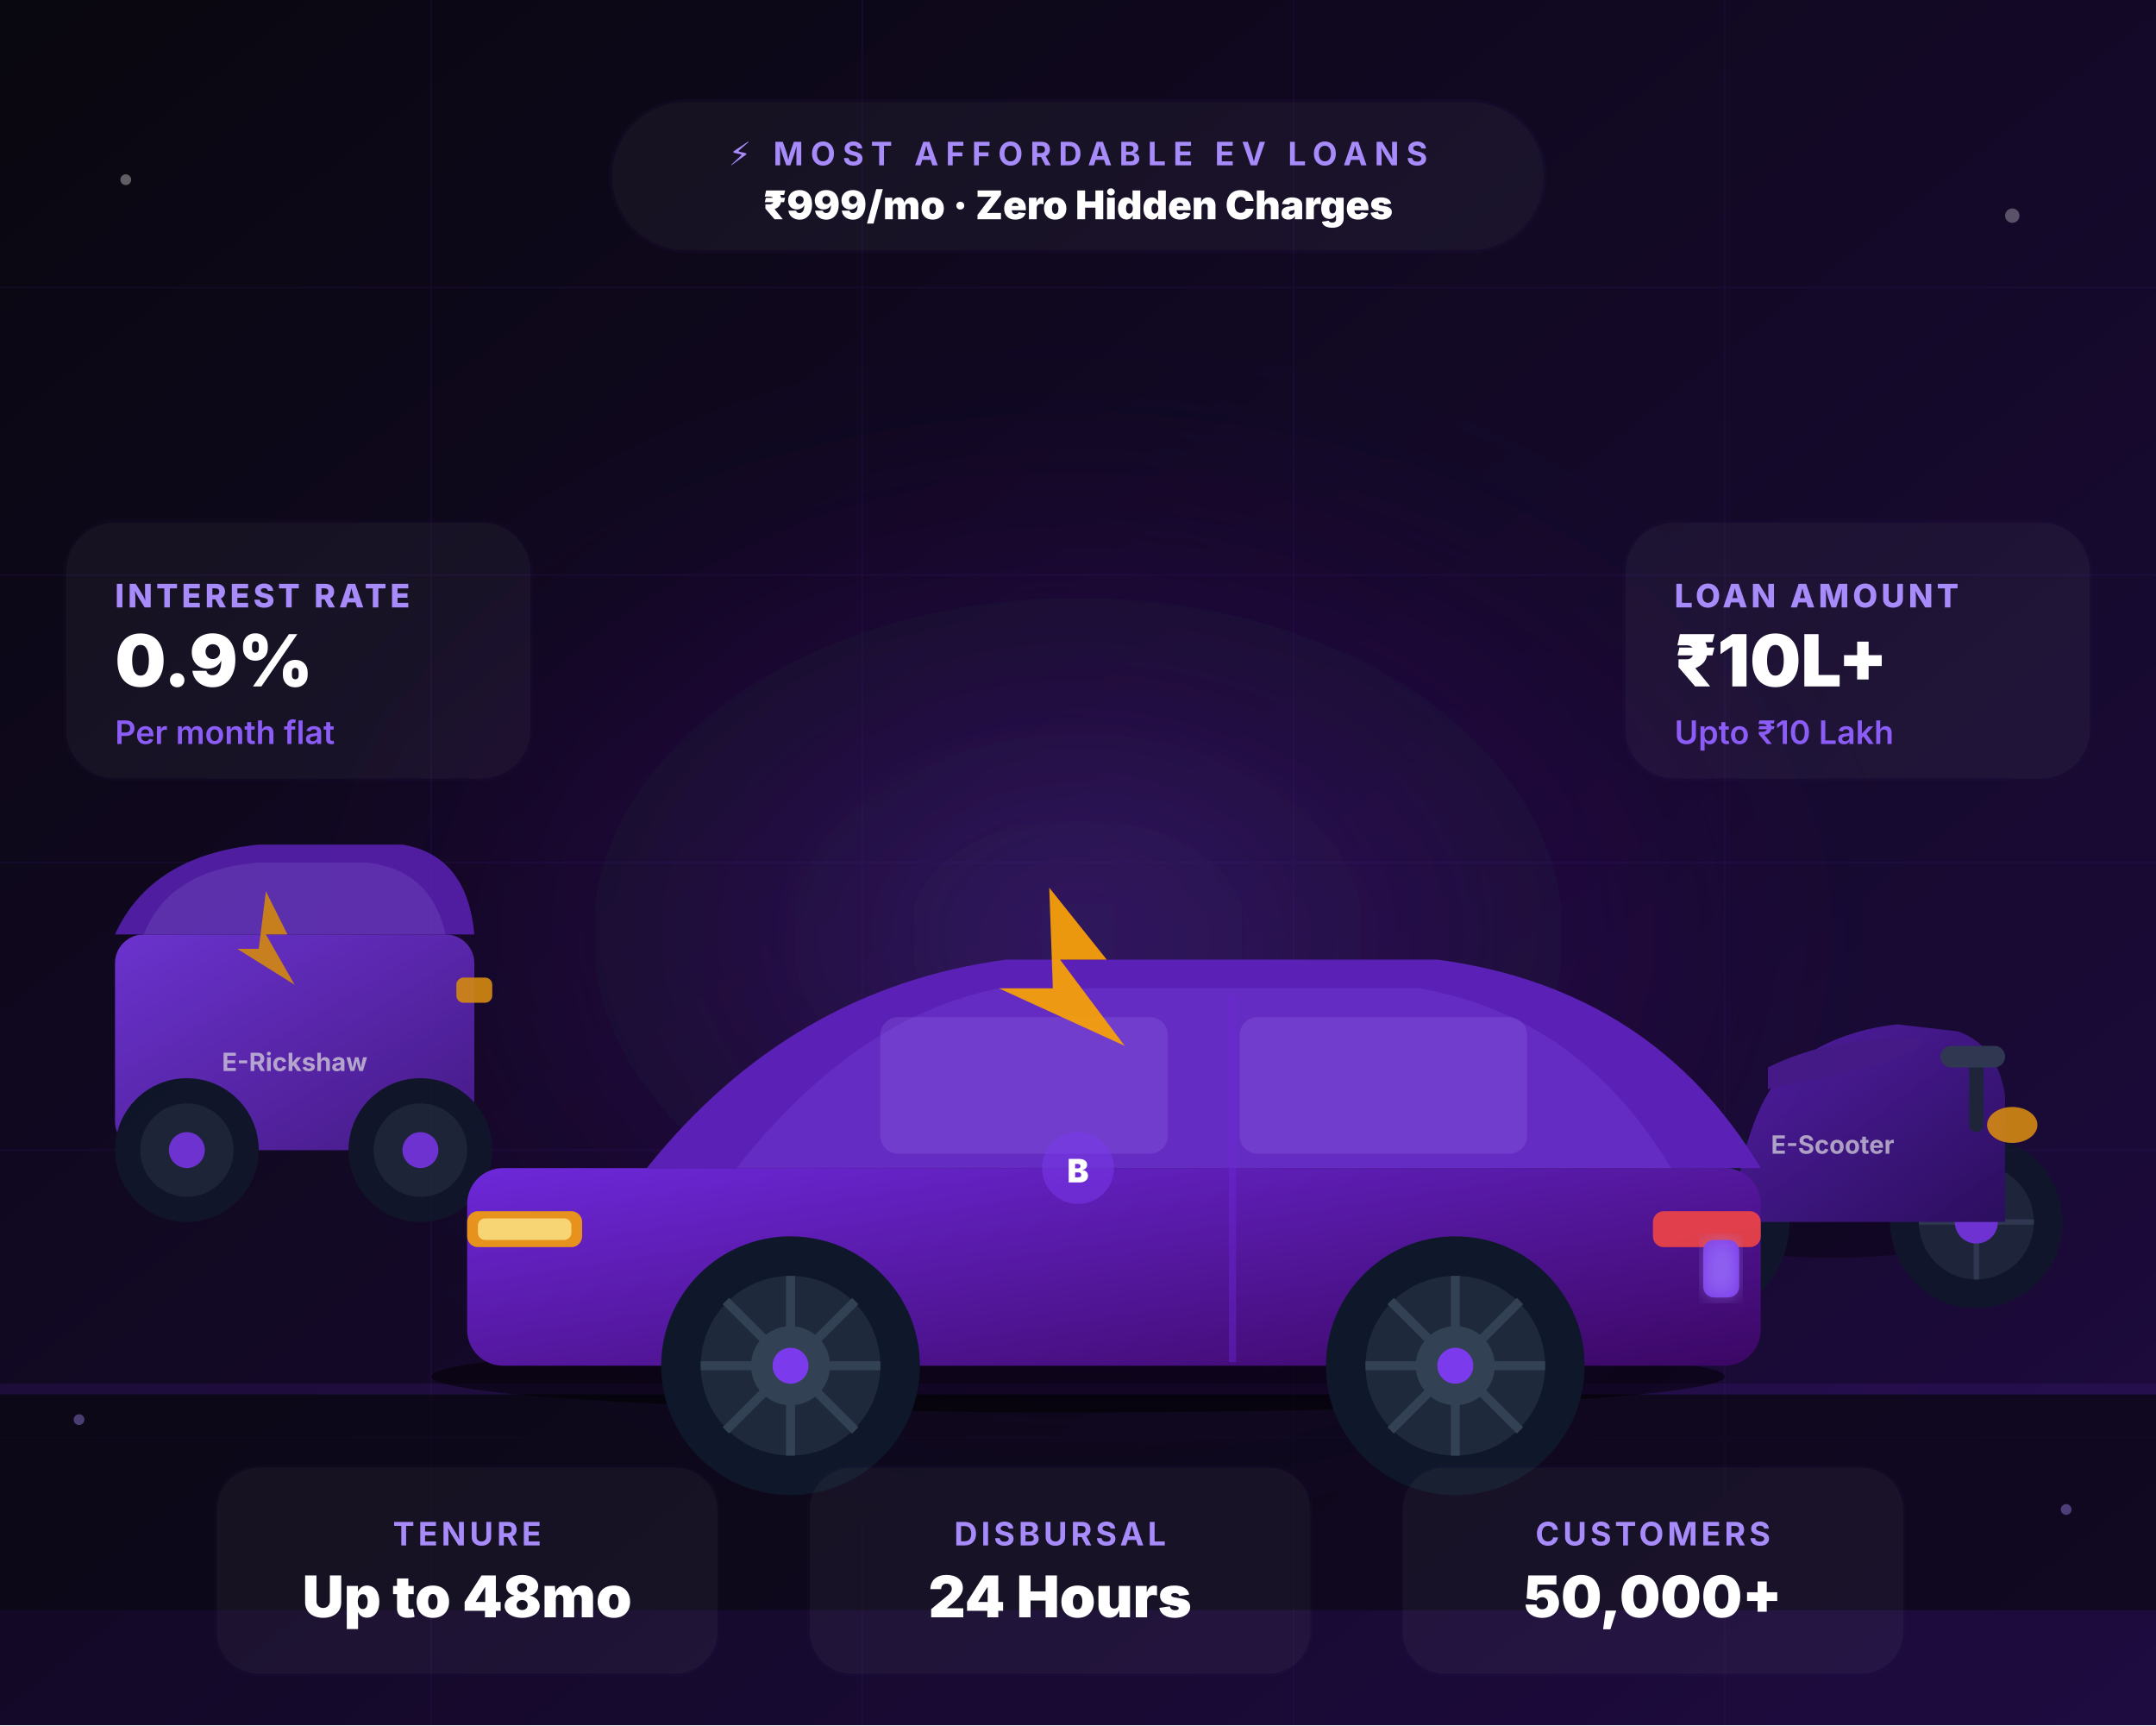
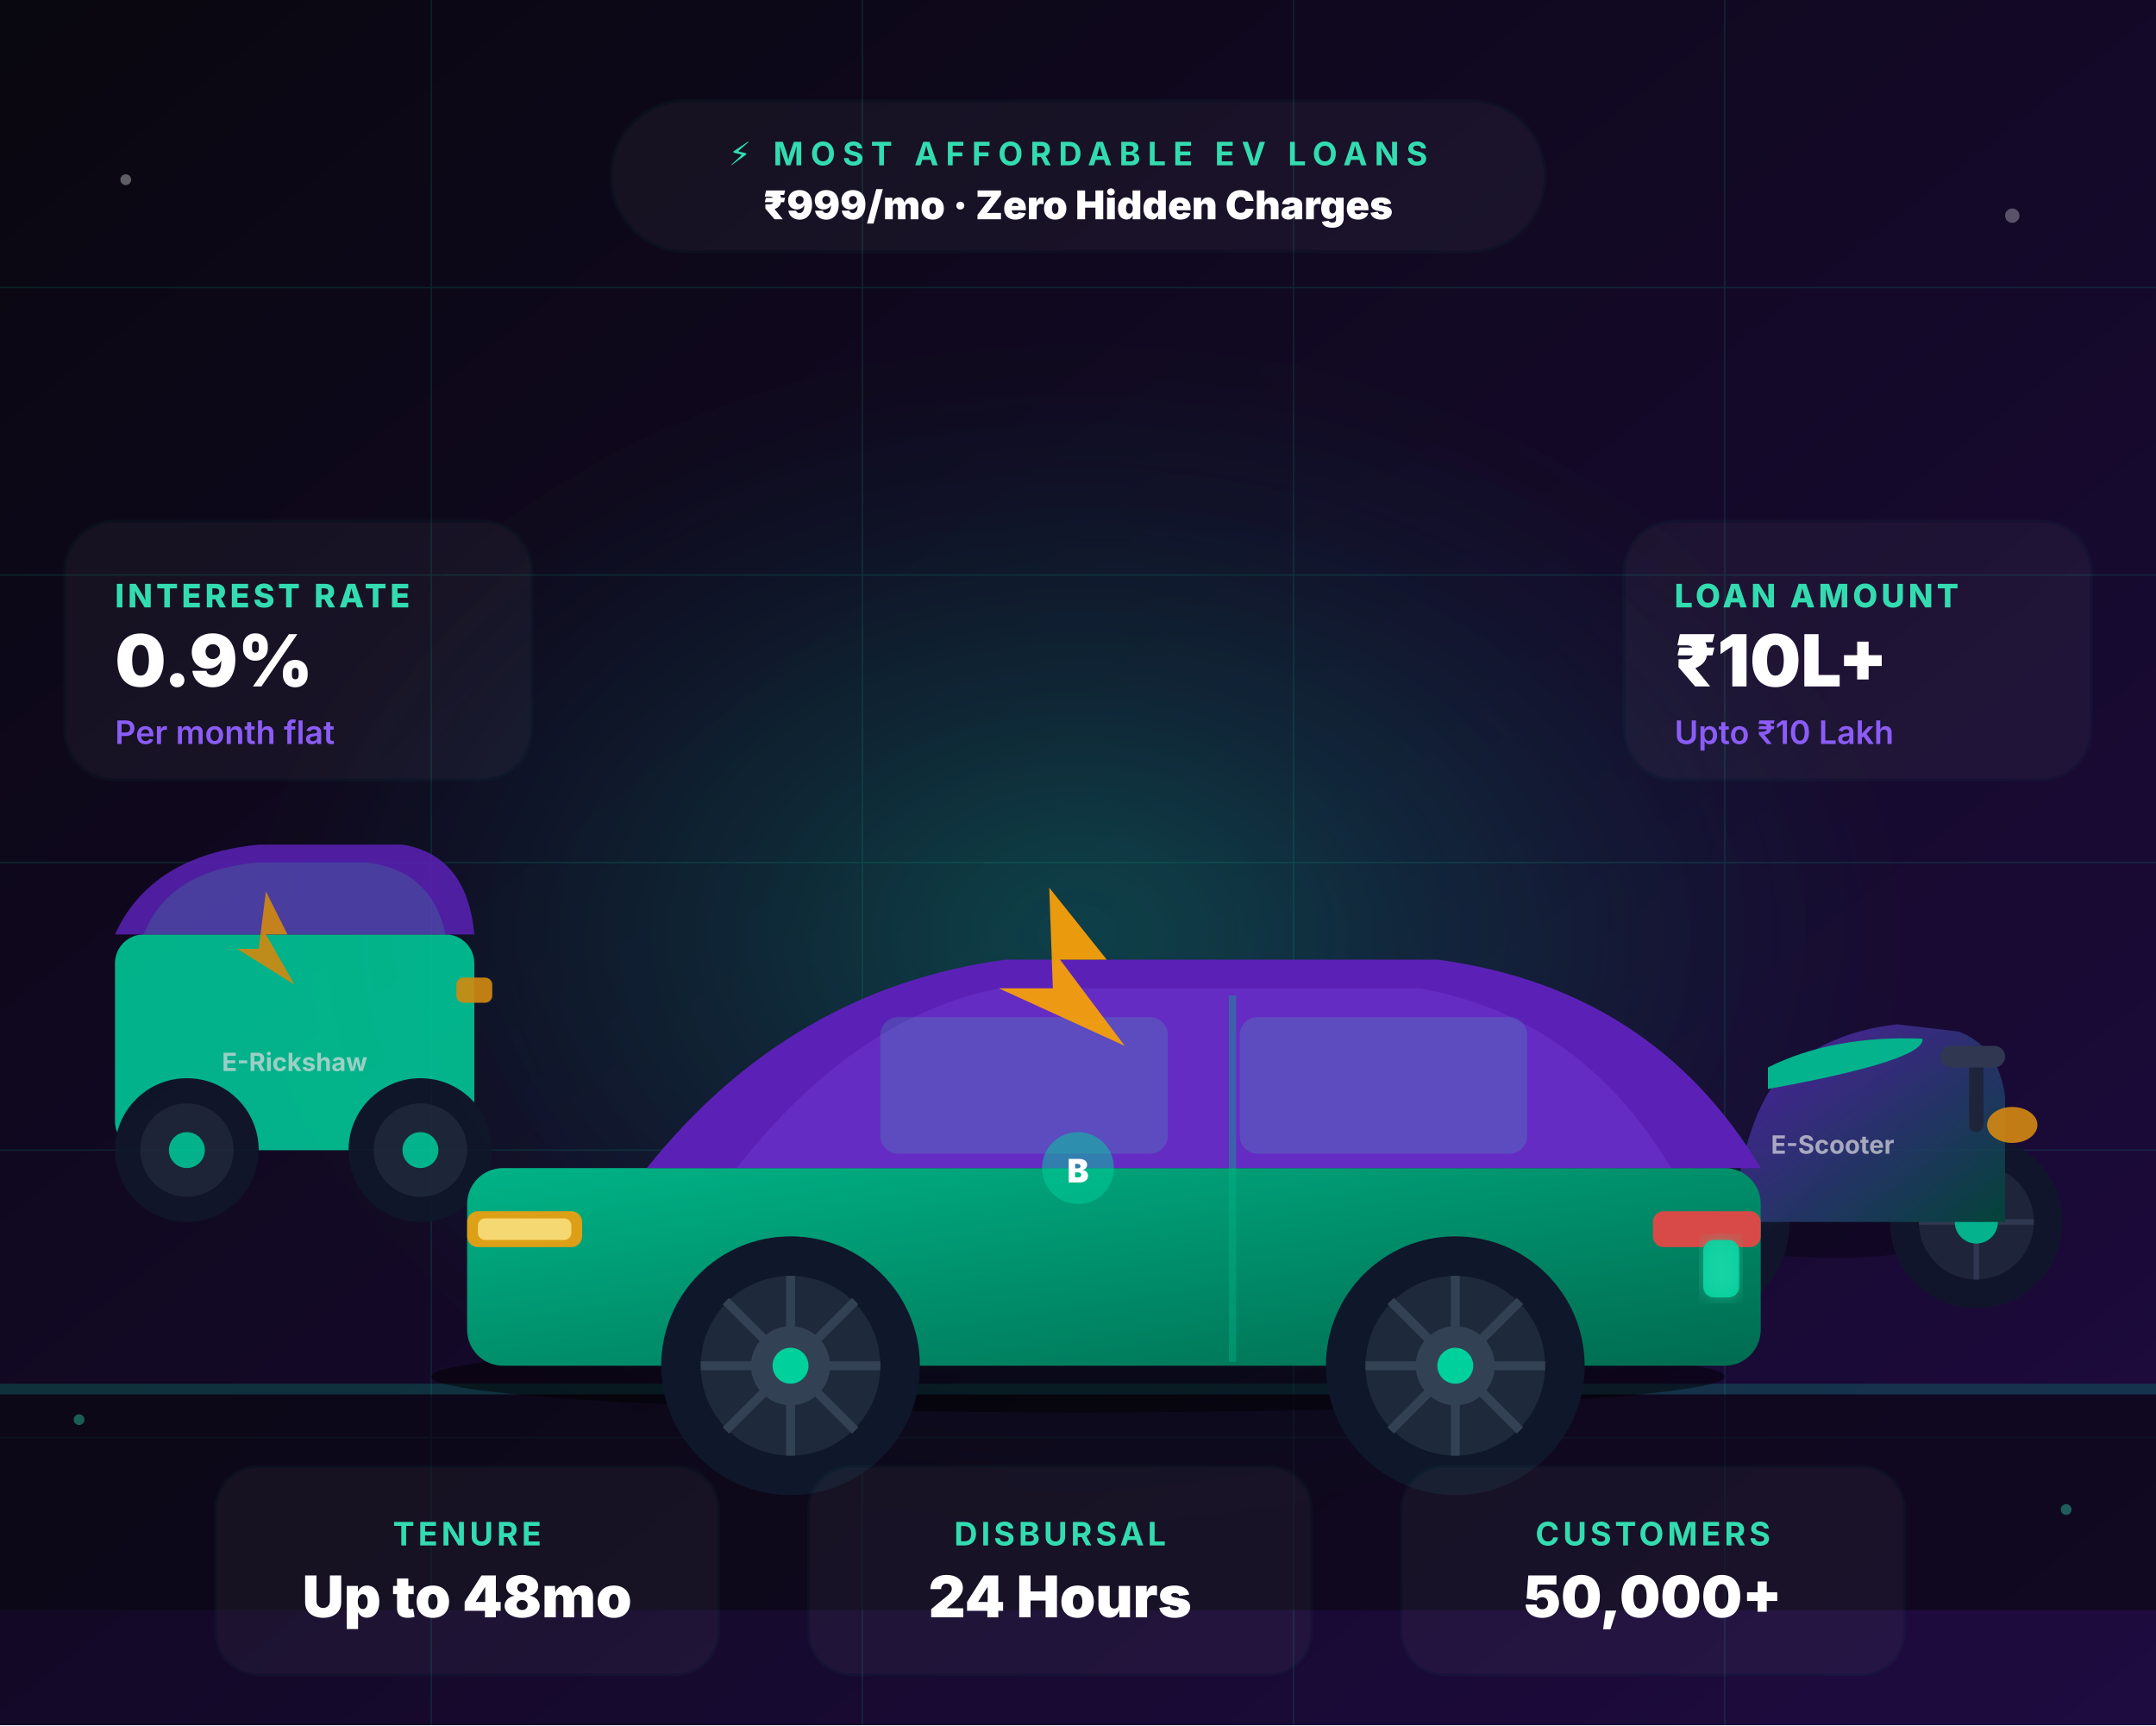
<svg xmlns="http://www.w3.org/2000/svg" viewBox="0 0 600 480">
  <defs>
    <linearGradient id="bg" x1="0%" y1="0%" x2="100%" y2="100%">
      <stop offset="0%" style="stop-color:#09070F" />
      <stop offset="100%" style="stop-color:#1E0B40" />
    </linearGradient>
    <linearGradient id="carGrad" x1="0%" y1="0%" x2="100%" y2="100%">
-       <stop offset="0%" style="stop-color:#6D28D9" />
-       <stop offset="100%" style="stop-color:#3B0764" />
+       <stop offset="0%" style="stop-color:#00B386" />
+       <stop offset="100%" style="stop-color:#006B50" />
    </linearGradient>
    <linearGradient id="scooterGrad" x1="0%" y1="0%" x2="100%" y2="100%">
      <stop offset="0%" style="stop-color:#5B21B6" />
-       <stop offset="100%" style="stop-color:#2E1065" />
+       <stop offset="100%" style="stop-color:#004D3A" />
    </linearGradient>
    <linearGradient id="rickshawGrad" x1="0%" y1="0%" x2="100%" y2="100%">
-       <stop offset="0%" style="stop-color:#7C3AED" />
-       <stop offset="100%" style="stop-color:#4C1D95" />
+       <stop offset="0%" style="stop-color:#00D09C" />
+       <stop offset="100%" style="stop-color:#00D09C" />
    </linearGradient>
    <linearGradient id="coinGrad" x1="0%" y1="0%" x2="0%" y2="100%">
      <stop offset="0%" style="stop-color:#FDE68A" />
      <stop offset="100%" style="stop-color:#D97706" />
    </linearGradient>
    <radialGradient id="glowCenter" cx="50%" cy="50%" r="50%">
-       <stop offset="0%" style="stop-color:#7C3AED;stop-opacity:0.4" />
-       <stop offset="100%" style="stop-color:#3B0764;stop-opacity:0" />
+       <stop offset="0%" style="stop-color:#00D09C;stop-opacity:0.4" />
+       <stop offset="100%" style="stop-color:#006B50;stop-opacity:0" />
    </radialGradient>
    <filter id="gBlur">
      <feGaussianBlur stdDeviation="18" />
    </filter>
    <filter id="sBlur">
      <feGaussianBlur stdDeviation="6" />
    </filter>
    <filter id="xsBlur">
      <feGaussianBlur stdDeviation="3" />
    </filter>
  </defs>
  <rect width="600" height="480" fill="url(#bg)" />
  <ellipse cx="300" cy="260" rx="230" ry="160" fill="url(#glowCenter)" filter="url(#gBlur)" opacity="0.8" />
-   <g stroke="#4C1D95" stroke-width="0.4" opacity="0.14">
+   <g stroke="#00D09C" stroke-width="0.4" opacity="0.14">
    <line x1="0" y1="80" x2="600" y2="80" />
    <line x1="0" y1="160" x2="600" y2="160" />
    <line x1="0" y1="240" x2="600" y2="240" />
    <line x1="0" y1="320" x2="600" y2="320" />
    <line x1="0" y1="400" x2="600" y2="400" />
    <line x1="120" y1="0" x2="120" y2="480" />
    <line x1="240" y1="0" x2="240" y2="480" />
    <line x1="360" y1="0" x2="360" y2="480" />
    <line x1="480" y1="0" x2="480" y2="480" />
  </g>
-   <rect x="0" y="385" width="600" height="3" fill="#4C1D95" opacity="0.2" />
+   <rect x="0" y="385" width="600" height="3" fill="#00D09C" opacity="0.2" />
  <rect x="0" y="388" width="600" height="60" fill="#09070F" opacity="0.6" />
  <g transform="translate(22, 230)" opacity="0.85">
    <rect x="10" y="30" width="100" height="60" rx="8" fill="url(#rickshawGrad)" />
    <path d="M 10 30 Q 20 8 50 5 L 90 5 Q 108 8 110 30 Z" fill="#5B21B6" />
-     <path d="M 18 30 Q 25 12 50 10 L 80 10 Q 98 12 102 30 Z" fill="#A78BFA" opacity="0.2" />
+     <path d="M 18 30 Q 25 12 50 10 L 80 10 Q 98 12 102 30 Z" fill="#33DCB0" opacity="0.2" />
    <circle cx="30" cy="90" r="20" fill="#0F172A" />
    <circle cx="30" cy="90" r="13" fill="#1E293B" />
-     <circle cx="30" cy="90" r="5" fill="#7C3AED" />
+     <circle cx="30" cy="90" r="5" fill="#00D09C" />
    <circle cx="95" cy="90" r="20" fill="#0F172A" />
    <circle cx="95" cy="90" r="13" fill="#1E293B" />
-     <circle cx="95" cy="90" r="5" fill="#7C3AED" />
+     <circle cx="95" cy="90" r="5" fill="#00D09C" />
    <rect x="105" y="42" width="10" height="7" rx="2" fill="#F59E0B" opacity="0.9" />
    <path d="M 52 18 L 58 30 L 52 30 L 60 44 L 44 34 L 50 34 Z" fill="#F59E0B" opacity="0.9" />
    <text x="60" y="68" text-anchor="middle" font-family="Inter,system-ui" font-size="7" fill="white" font-weight="700" opacity="0.7">E-Rickshaw</text>
  </g>
  <g transform="translate(440, 245)" opacity="0.85">
    <ellipse cx="70" cy="95" rx="42" ry="10" fill="#000" opacity="0.4" />
    <circle cx="30" cy="95" r="28" fill="#0F172A" />
    <circle cx="30" cy="95" r="19" fill="#1E293B" />
    <g stroke="#334155" stroke-width="1.5">
      <line x1="30" y1="76" x2="30" y2="114" />
      <line x1="11" y1="95" x2="49" y2="95" />
      <line x1="16" y1="82" x2="44" y2="108" />
      <line x1="16" y1="108" x2="44" y2="82" />
    </g>
-     <circle cx="30" cy="95" r="7" fill="#7C3AED" />
+     <circle cx="30" cy="95" r="7" fill="#00D09C" />
    <circle cx="110" cy="95" r="24" fill="#0F172A" />
    <circle cx="110" cy="95" r="16" fill="#1E293B" />
    <g stroke="#334155" stroke-width="1.5">
      <line x1="110" y1="79" x2="110" y2="111" />
      <line x1="94" y1="95" x2="126" y2="95" />
    </g>
-     <circle cx="110" cy="95" r="6" fill="#7C3AED" />
+     <circle cx="110" cy="95" r="6" fill="#00D09C" />
    <path d="M 42 95 Q 46 62 58 52 Q 70 42 88 40 L 105 42 Q 116 46 118 60 L 118 95 Z" fill="url(#scooterGrad)" />
-     <path d="M 52 52 Q 70 43 95 44 Q 96 50 52 58 Z" fill="#4C1D95" />
+     <path d="M 52 52 Q 70 43 95 44 Q 96 50 52 58 Z" fill="#00D09C" />
    <rect x="108" y="46" width="4" height="24" rx="2" fill="#1E293B" />
    <rect x="100" y="46" width="18" height="6" rx="3" fill="#334155" />
    <ellipse cx="120" cy="68" rx="7" ry="5" fill="#F59E0B" opacity="0.9" />
    <text x="70" y="76" text-anchor="middle" font-family="Inter,system-ui" font-size="7" fill="white" font-weight="700" opacity="0.7">E-Scooter</text>
  </g>
  <g transform="translate(100, 245)">
    <ellipse cx="200" cy="138" rx="180" ry="10" fill="#000" opacity="0.5" />
    <rect x="30" y="80" width="360" height="55" rx="10" fill="url(#carGrad)" />
    <path d="M 80 80 Q 120 30 180 22 L 300 22 Q 360 30 390 80 Z" fill="#5B21B6" />
    <path d="M 105 80 Q 138 38 178 30 L 295 30 Q 340 38 365 80 Z" fill="#8B5CF6" opacity="0.2" />
-     <rect x="145" y="38" width="80" height="38" rx="5" fill="#A78BFA" opacity="0.18" />
-     <rect x="245" y="38" width="80" height="38" rx="5" fill="#A78BFA" opacity="0.18" />
-     <line x1="243" y1="32" x2="243" y2="134" stroke="#6D28D9" stroke-width="2" opacity="0.4" />
+     <rect x="145" y="38" width="80" height="38" rx="5" fill="#33DCB0" opacity="0.18" />
+     <rect x="245" y="38" width="80" height="38" rx="5" fill="#33DCB0" opacity="0.18" />
+     <line x1="243" y1="32" x2="243" y2="134" stroke="#00B386" stroke-width="2" opacity="0.4" />
    <rect x="30" y="92" width="32" height="10" rx="3" fill="#F59E0B" opacity="0.9" />
    <rect x="33" y="94" width="26" height="6" rx="2" fill="#FDE68A" opacity="0.8" />
    <rect x="360" y="92" width="30" height="10" rx="3" fill="#EF4444" opacity="0.9" />
    <circle cx="120" cy="135" r="36" fill="#0F172A" />
    <circle cx="120" cy="135" r="25" fill="#1E293B" />
    <g stroke="#334155" stroke-width="2.5">
      <line x1="120" y1="110" x2="120" y2="160" />
      <line x1="95" y1="135" x2="145" y2="135" />
      <line x1="102" y1="117" x2="138" y2="153" />
      <line x1="102" y1="153" x2="138" y2="117" />
    </g>
    <circle cx="120" cy="135" r="11" fill="#334155" />
-     <circle cx="120" cy="135" r="5" fill="#7C3AED" />
+     <circle cx="120" cy="135" r="5" fill="#00D09C" />
    <circle cx="305" cy="135" r="36" fill="#0F172A" />
    <circle cx="305" cy="135" r="25" fill="#1E293B" />
    <g stroke="#334155" stroke-width="2.5">
      <line x1="305" y1="110" x2="305" y2="160" />
      <line x1="280" y1="135" x2="330" y2="135" />
      <line x1="287" y1="117" x2="323" y2="153" />
      <line x1="287" y1="153" x2="323" y2="117" />
    </g>
    <circle cx="305" cy="135" r="11" fill="#334155" />
-     <circle cx="305" cy="135" r="5" fill="#7C3AED" />
-     <rect x="374" y="100" width="10" height="16" rx="3" fill="#7C3AED" opacity="0.95" />
-     <rect x="374" y="100" width="10" height="16" rx="3" fill="#A78BFA" opacity="0.5" filter="url(#xsBlur)" />
-     <circle cx="200" cy="80" r="10" fill="#7C3AED" opacity="0.5" />
+     <circle cx="305" cy="135" r="5" fill="#00D09C" />
+     <rect x="374" y="100" width="10" height="16" rx="3" fill="#00D09C" opacity="0.95" />
+     <rect x="374" y="100" width="10" height="16" rx="3" fill="#33DCB0" opacity="0.5" filter="url(#xsBlur)" />
+     <circle cx="200" cy="80" r="10" fill="#00D09C" opacity="0.5" />
    <text x="200" y="84" text-anchor="middle" font-family="Inter,system-ui" font-size="9" fill="white" font-weight="900">B</text>
    <path d="M 192 2 L 208 22 L 195 22 L 213 46 L 178 30 L 193 30 Z" fill="#F59E0B" opacity="0.95" />
  </g>
  <g transform="translate(170, 28)">
-     <rect width="260" height="42" rx="21" fill="#fff" opacity="0.04" stroke="#7C3AED" stroke-width="0.8" />
-     <text x="130" y="18" text-anchor="middle" font-family="Inter,system-ui" font-size="9" fill="#A78BFA" font-weight="700" letter-spacing="2">⚡ MOST AFFORDABLE EV LOANS</text>
+     <rect width="260" height="42" rx="21" fill="#fff" opacity="0.04" stroke="#00D09C" stroke-width="0.8" />
+     <text x="130" y="18" text-anchor="middle" font-family="Inter,system-ui" font-size="9" fill="#33DCB0" font-weight="700" letter-spacing="2">⚡ MOST AFFORDABLE EV LOANS</text>
    <text x="130" y="33" text-anchor="middle" font-family="Inter,system-ui" font-size="11" fill="white" font-weight="900">₹999/mo · Zero Hidden Charges</text>
  </g>
  <g transform="translate(18, 145)">
-     <rect width="130" height="72" rx="14" fill="#fff" opacity="0.04" stroke="#4C1D95" stroke-width="0.8" />
-     <text x="14" y="24" font-family="Inter,system-ui" font-size="9" fill="#A78BFA" font-weight="800" letter-spacing="1">INTEREST RATE</text>
+     <rect width="130" height="72" rx="14" fill="#fff" opacity="0.04" stroke="#00D09C" stroke-width="0.8" />
+     <text x="14" y="24" font-family="Inter,system-ui" font-size="9" fill="#33DCB0" font-weight="800" letter-spacing="1">INTEREST RATE</text>
    <text x="14" y="46" font-family="Inter,system-ui" font-size="20" fill="white" font-weight="900">0.9%</text>
    <text x="14" y="62" font-family="Inter,system-ui" font-size="9" fill="#8B5CF6" font-weight="600">Per month flat</text>
  </g>
  <g transform="translate(452, 145)">
-     <rect width="130" height="72" rx="14" fill="#fff" opacity="0.04" stroke="#4C1D95" stroke-width="0.8" />
-     <text x="14" y="24" font-family="Inter,system-ui" font-size="9" fill="#A78BFA" font-weight="800" letter-spacing="1">LOAN AMOUNT</text>
+     <rect width="130" height="72" rx="14" fill="#fff" opacity="0.04" stroke="#00D09C" stroke-width="0.8" />
+     <text x="14" y="24" font-family="Inter,system-ui" font-size="9" fill="#33DCB0" font-weight="800" letter-spacing="1">LOAN AMOUNT</text>
    <text x="14" y="46" font-family="Inter,system-ui" font-size="20" fill="white" font-weight="900">₹10L+</text>
    <text x="14" y="62" font-family="Inter,system-ui" font-size="9" fill="#8B5CF6" font-weight="600">Upto ₹10 Lakh</text>
  </g>
  <g transform="translate(60, 408)">
    <g>
-       <rect width="140" height="58" rx="12" fill="#fff" opacity="0.04" stroke="#4C1D95" stroke-width="0.7" />
-       <text x="70" y="22" text-anchor="middle" font-family="Inter,system-ui" font-size="9" fill="#A78BFA" font-weight="700" letter-spacing="1">TENURE</text>
+       <rect width="140" height="58" rx="12" fill="#fff" opacity="0.04" stroke="#00D09C" stroke-width="0.7" />
+       <text x="70" y="22" text-anchor="middle" font-family="Inter,system-ui" font-size="9" fill="#33DCB0" font-weight="700" letter-spacing="1">TENURE</text>
      <text x="70" y="42" text-anchor="middle" font-family="Inter,system-ui" font-size="16" fill="white" font-weight="900">Up to 48mo</text>
    </g>
    <g transform="translate(165, 0)">
-       <rect width="140" height="58" rx="12" fill="#fff" opacity="0.04" stroke="#4C1D95" stroke-width="0.7" />
-       <text x="70" y="22" text-anchor="middle" font-family="Inter,system-ui" font-size="9" fill="#A78BFA" font-weight="700" letter-spacing="1">DISBURSAL</text>
+       <rect width="140" height="58" rx="12" fill="#fff" opacity="0.04" stroke="#00D09C" stroke-width="0.7" />
+       <text x="70" y="22" text-anchor="middle" font-family="Inter,system-ui" font-size="9" fill="#33DCB0" font-weight="700" letter-spacing="1">DISBURSAL</text>
      <text x="70" y="42" text-anchor="middle" font-family="Inter,system-ui" font-size="16" fill="white" font-weight="900">24 Hours</text>
    </g>
    <g transform="translate(330, 0)">
-       <rect width="140" height="58" rx="12" fill="#fff" opacity="0.04" stroke="#4C1D95" stroke-width="0.7" />
-       <text x="70" y="22" text-anchor="middle" font-family="Inter,system-ui" font-size="9" fill="#A78BFA" font-weight="700" letter-spacing="1">CUSTOMERS</text>
+       <rect width="140" height="58" rx="12" fill="#fff" opacity="0.04" stroke="#00D09C" stroke-width="0.7" />
+       <text x="70" y="22" text-anchor="middle" font-family="Inter,system-ui" font-size="9" fill="#33DCB0" font-weight="700" letter-spacing="1">CUSTOMERS</text>
      <text x="70" y="42" text-anchor="middle" font-family="Inter,system-ui" font-size="16" fill="white" font-weight="900">50,000+</text>
    </g>
  </g>
  <circle cx="35" cy="50" r="1.5" fill="white" opacity="0.35" />
  <circle cx="560" cy="60" r="2" fill="white" opacity="0.3" />
-   <circle cx="575" cy="420" r="1.5" fill="#A78BFA" opacity="0.4" />
-   <circle cx="22" cy="395" r="1.5" fill="#A78BFA" opacity="0.4" />
+   <circle cx="575" cy="420" r="1.5" fill="#33DCB0" opacity="0.4" />
+   <circle cx="22" cy="395" r="1.5" fill="#33DCB0" opacity="0.4" />
</svg>
